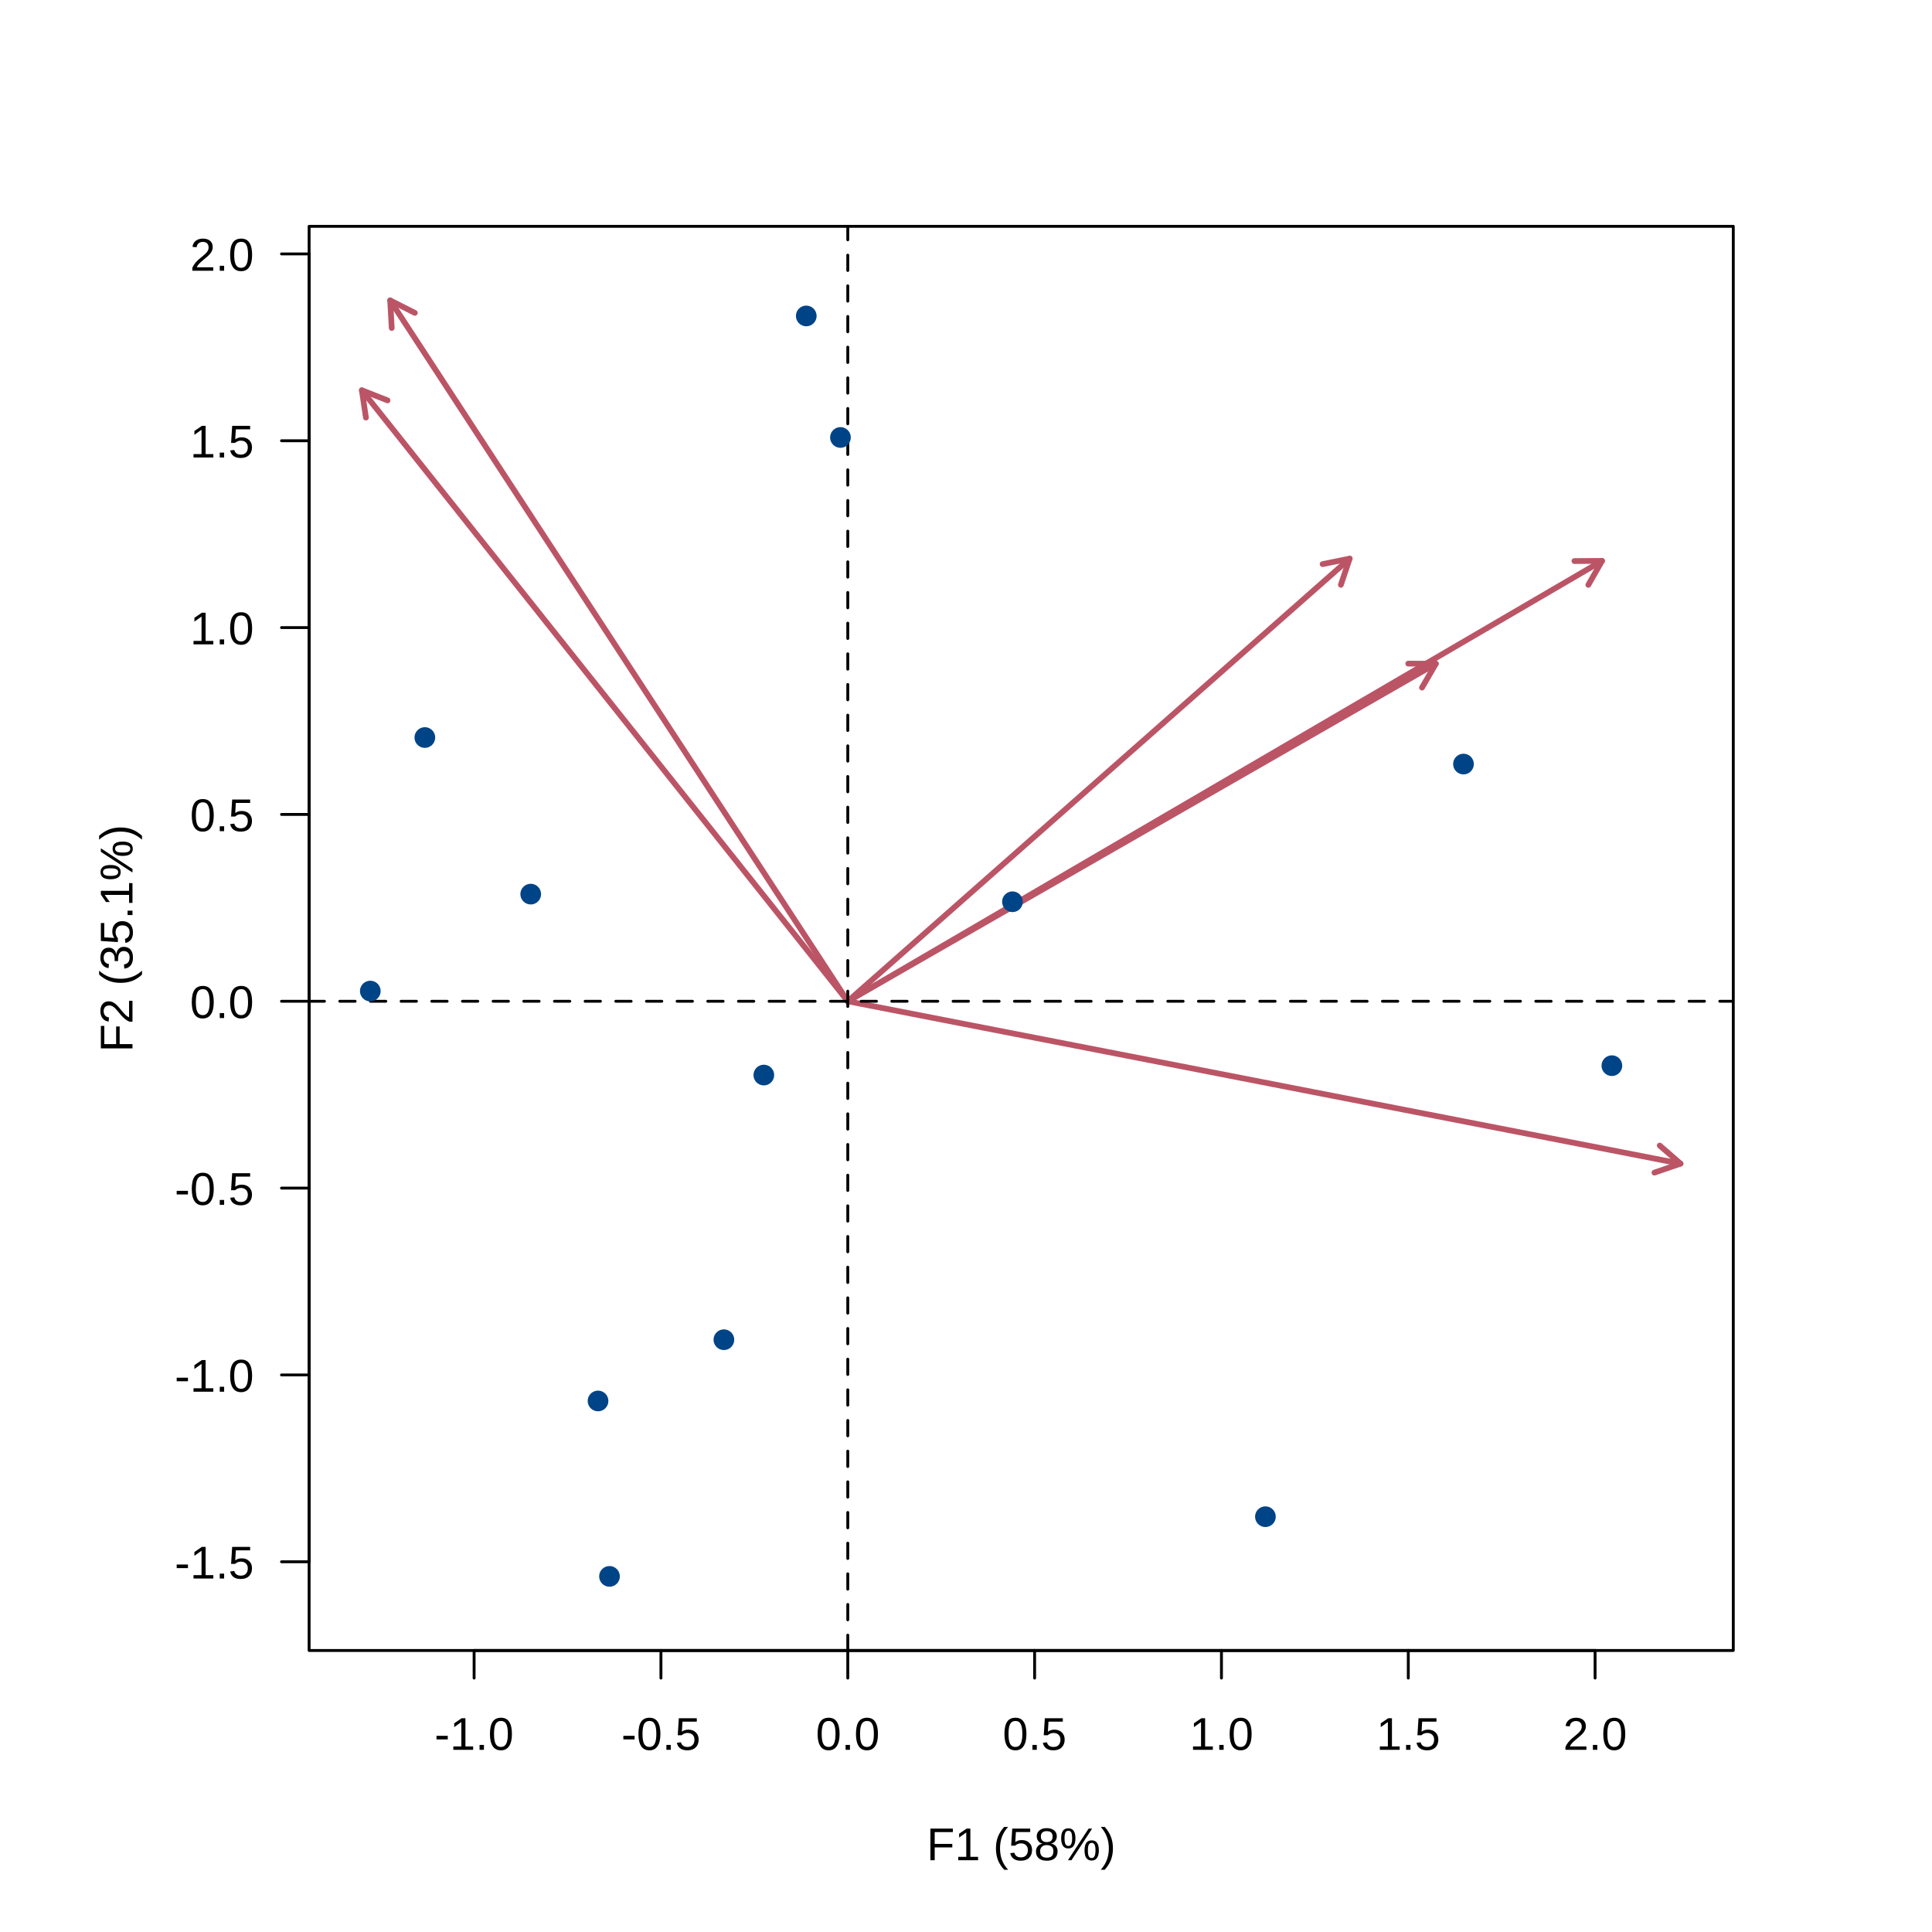
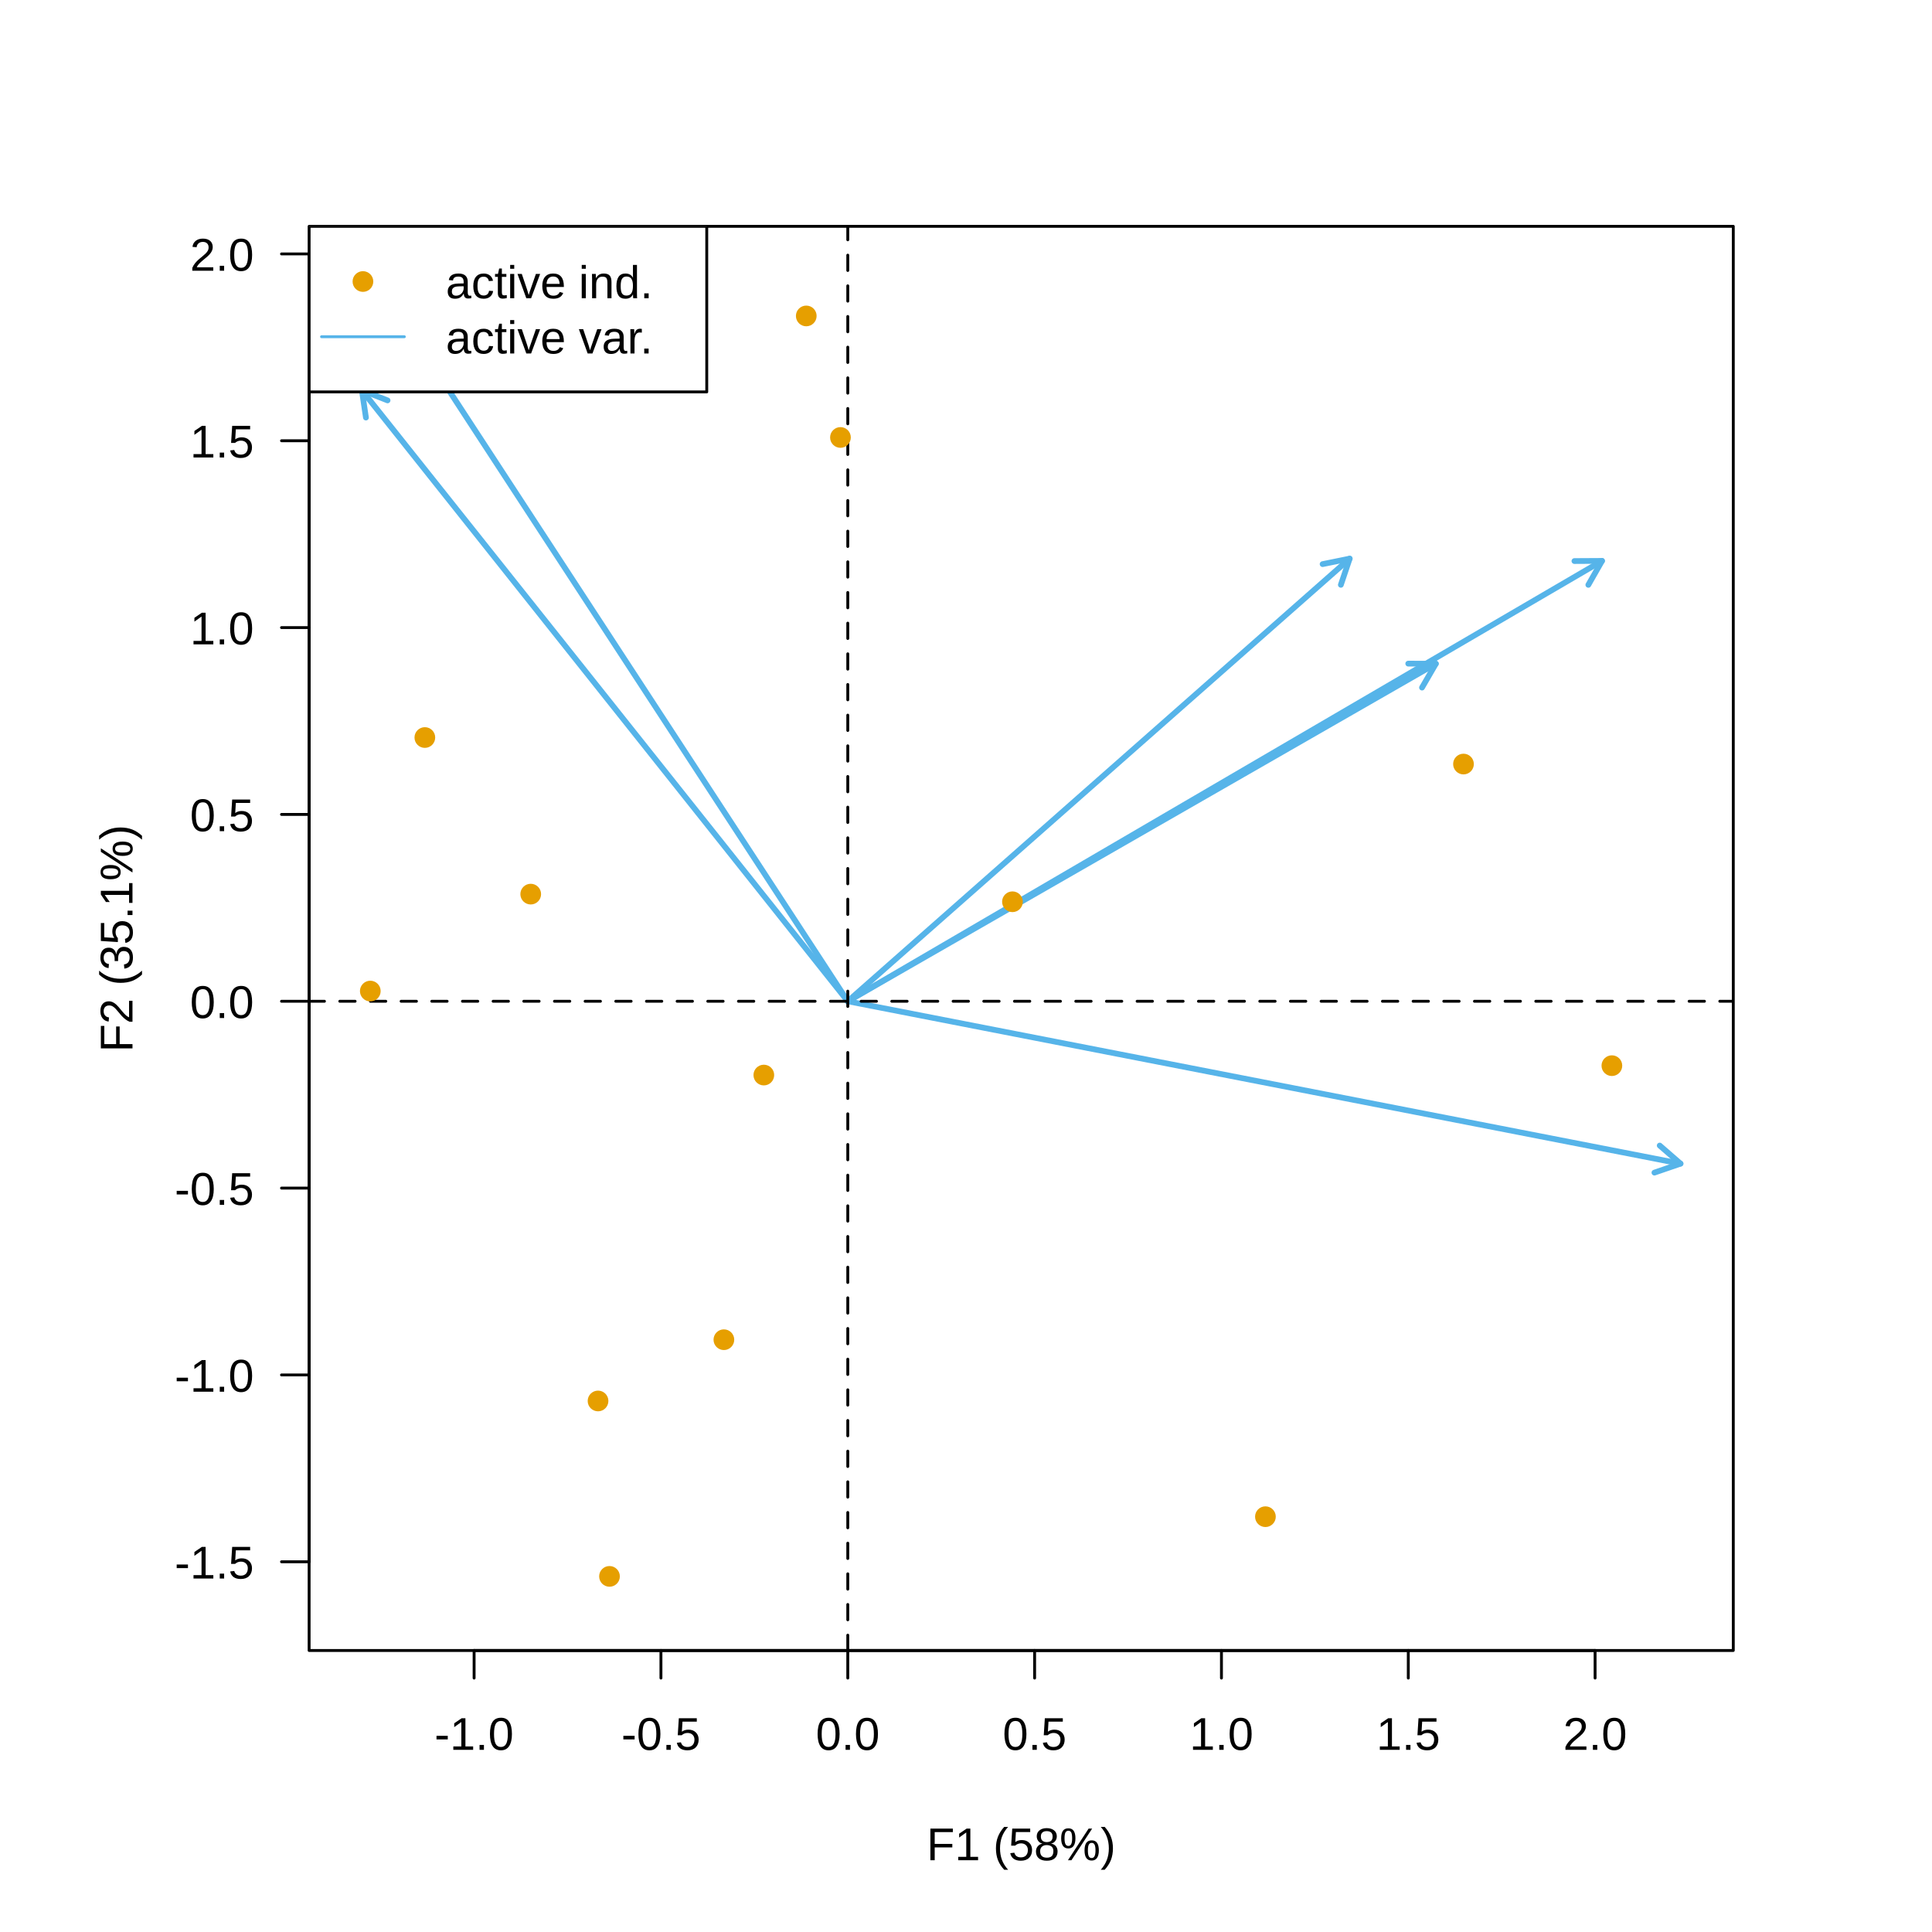
<svg xmlns="http://www.w3.org/2000/svg" class="svglite" width="504.00pt" height="504.00pt" viewBox="0 0 504.00 504.00">
  <defs>
    <style type="text/css">
    .svglite line, .svglite polyline, .svglite polygon, .svglite path, .svglite rect, .svglite circle {
      fill: none;
      stroke: #000000;
      stroke-linecap: round;
      stroke-linejoin: round;
      stroke-miterlimit: 10.00;
    }
    .svglite text {
      white-space: pre;
    }
  </style>
  </defs>
  <rect width="100%" height="100%" style="stroke: none; fill: #FFFFFF;" />
  <defs>
    <clipPath id="cpMC4wMHw1MDQuMDB8MC4wMHw1MDQuMDA=">
      <rect x="0.00" y="0.00" width="504.00" height="504.00" />
    </clipPath>
  </defs>
  <g clip-path="url(#cpMC4wMHw1MDQuMDB8MC4wMHw1MDQuMDA=)">
</g>
  <defs>
    <clipPath id="cpODAuNjR8NDUyLjE2fDU5LjA0fDQzMC41Ng==">
      <rect x="80.64" y="59.04" width="371.52" height="371.52" />
    </clipPath>
  </defs>
  <g clip-path="url(#cpODAuNjR8NDUyLjE2fDU5LjA0fDQzMC41Ng==)">
-     <line x1="221.16" y1="261.20" x2="352.09" y2="145.73" style="stroke-width: 1.50; stroke: #BB5566;" />
-     <polyline points="349.79,152.56 352.09,145.73 345.03,147.16 " style="stroke-width: 1.50; stroke: #BB5566;" />
-     <line x1="221.16" y1="261.20" x2="94.40" y2="101.81" style="stroke-width: 1.50; stroke: #BB5566;" />
-     <polyline points="101.10,104.45 94.40,101.81 95.46,108.93 " style="stroke-width: 1.50; stroke: #BB5566;" />
-     <line x1="221.16" y1="261.20" x2="101.79" y2="78.37" style="stroke-width: 1.50; stroke: #BB5566;" />
-     <polyline points="108.22,81.62 101.79,78.37 102.19,85.56 " style="stroke-width: 1.50; stroke: #BB5566;" />
-     <line x1="221.16" y1="261.20" x2="374.57" y2="173.14" style="stroke-width: 1.50; stroke: #BB5566;" />
-     <polyline points="370.96,179.37 374.57,173.14 367.37,173.12 " style="stroke-width: 1.50; stroke: #BB5566;" />
-     <line x1="221.16" y1="261.20" x2="438.40" y2="303.56" style="stroke-width: 1.50; stroke: #BB5566;" />
-     <polyline points="431.59,305.90 438.40,303.56 432.97,298.84 " style="stroke-width: 1.50; stroke: #BB5566;" />
-     <line x1="221.16" y1="261.20" x2="417.92" y2="146.32" style="stroke-width: 1.50; stroke: #BB5566;" />
-     <polyline points="414.35,152.57 417.92,146.32 410.72,146.36 " style="stroke-width: 1.50; stroke: #BB5566;" />
+     <line x1="221.16" y1="261.20" x2="352.09" y2="145.73" style="stroke-width: 1.50; stroke: #56B4E9;" />
+     <polyline points="349.79,152.56 352.09,145.73 345.03,147.16 " style="stroke-width: 1.50; stroke: #56B4E9;" />
+     <line x1="221.16" y1="261.20" x2="94.40" y2="101.81" style="stroke-width: 1.50; stroke: #56B4E9;" />
+     <polyline points="101.10,104.45 94.40,101.81 95.46,108.93 " style="stroke-width: 1.50; stroke: #56B4E9;" />
+     <line x1="221.16" y1="261.20" x2="101.79" y2="78.37" style="stroke-width: 1.50; stroke: #56B4E9;" />
+     <polyline points="108.22,81.62 101.79,78.37 102.19,85.56 " style="stroke-width: 1.50; stroke: #56B4E9;" />
+     <line x1="221.16" y1="261.20" x2="374.57" y2="173.14" style="stroke-width: 1.50; stroke: #56B4E9;" />
+     <polyline points="370.96,179.37 374.57,173.14 367.37,173.12 " style="stroke-width: 1.50; stroke: #56B4E9;" />
+     <line x1="221.16" y1="261.20" x2="438.40" y2="303.56" style="stroke-width: 1.50; stroke: #56B4E9;" />
+     <polyline points="431.59,305.90 438.40,303.56 432.97,298.84 " style="stroke-width: 1.50; stroke: #56B4E9;" />
+     <line x1="221.16" y1="261.20" x2="417.92" y2="146.32" style="stroke-width: 1.50; stroke: #56B4E9;" />
+     <polyline points="414.35,152.57 417.92,146.32 410.72,146.36 " style="stroke-width: 1.50; stroke: #56B4E9;" />
    <line x1="80.64" y1="261.20" x2="452.16" y2="261.20" style="stroke-width: 0.75; stroke-dasharray: 4.00,4.00;" />
    <line x1="221.16" y1="430.56" x2="221.16" y2="59.04" style="stroke-width: 0.75; stroke-dasharray: 4.00,4.00;" />
-     <circle cx="219.25" cy="114.12" r="2.70" style="stroke-width: 0.75; stroke: none; fill: #004488;" />
-     <circle cx="210.33" cy="82.42" r="2.70" style="stroke-width: 0.75; stroke: none; fill: #004488;" />
-     <circle cx="264.12" cy="235.24" r="2.70" style="stroke-width: 0.75; stroke: none; fill: #004488;" />
-     <circle cx="138.45" cy="233.25" r="2.70" style="stroke-width: 0.75; stroke: none; fill: #004488;" />
-     <circle cx="330.11" cy="395.66" r="2.70" style="stroke-width: 0.75; stroke: none; fill: #004488;" />
-     <circle cx="420.49" cy="278.00" r="2.70" style="stroke-width: 0.75; stroke: none; fill: #004488;" />
-     <circle cx="110.83" cy="192.40" r="2.70" style="stroke-width: 0.75; stroke: none; fill: #004488;" />
-     <circle cx="96.60" cy="258.54" r="2.70" style="stroke-width: 0.75; stroke: none; fill: #004488;" />
-     <circle cx="199.26" cy="280.45" r="2.70" style="stroke-width: 0.75; stroke: none; fill: #004488;" />
-     <circle cx="159.00" cy="411.23" r="2.70" style="stroke-width: 0.75; stroke: none; fill: #004488;" />
-     <circle cx="381.78" cy="199.32" r="2.70" style="stroke-width: 0.75; stroke: none; fill: #004488;" />
-     <circle cx="156.01" cy="365.47" r="2.70" style="stroke-width: 0.75; stroke: none; fill: #004488;" />
-     <circle cx="188.84" cy="349.49" r="2.70" style="stroke-width: 0.75; stroke: none; fill: #004488;" />
+     <circle cx="219.25" cy="114.12" r="2.70" style="stroke-width: 0.75; stroke: none; fill: #E69F00;" />
+     <circle cx="210.33" cy="82.42" r="2.70" style="stroke-width: 0.75; stroke: none; fill: #E69F00;" />
+     <circle cx="264.12" cy="235.24" r="2.70" style="stroke-width: 0.75; stroke: none; fill: #E69F00;" />
+     <circle cx="138.45" cy="233.25" r="2.70" style="stroke-width: 0.75; stroke: none; fill: #E69F00;" />
+     <circle cx="330.11" cy="395.66" r="2.70" style="stroke-width: 0.75; stroke: none; fill: #E69F00;" />
+     <circle cx="420.49" cy="278.00" r="2.70" style="stroke-width: 0.75; stroke: none; fill: #E69F00;" />
+     <circle cx="110.83" cy="192.40" r="2.70" style="stroke-width: 0.75; stroke: none; fill: #E69F00;" />
+     <circle cx="96.60" cy="258.54" r="2.70" style="stroke-width: 0.75; stroke: none; fill: #E69F00;" />
+     <circle cx="199.26" cy="280.45" r="2.70" style="stroke-width: 0.75; stroke: none; fill: #E69F00;" />
+     <circle cx="159.00" cy="411.23" r="2.70" style="stroke-width: 0.75; stroke: none; fill: #E69F00;" />
+     <circle cx="381.78" cy="199.32" r="2.70" style="stroke-width: 0.75; stroke: none; fill: #E69F00;" />
+     <circle cx="156.01" cy="365.47" r="2.70" style="stroke-width: 0.75; stroke: none; fill: #E69F00;" />
+     <circle cx="188.84" cy="349.49" r="2.70" style="stroke-width: 0.75; stroke: none; fill: #E69F00;" />
  </g>
  <g clip-path="url(#cpMC4wMHw1MDQuMDB8MC4wMHw1MDQuMDA=)">
    <line x1="123.68" y1="430.56" x2="416.11" y2="430.56" style="stroke-width: 0.75;" />
    <line x1="123.68" y1="430.56" x2="123.68" y2="437.76" style="stroke-width: 0.75;" />
    <line x1="172.42" y1="430.56" x2="172.42" y2="437.76" style="stroke-width: 0.75;" />
    <line x1="221.16" y1="430.56" x2="221.16" y2="437.76" style="stroke-width: 0.75;" />
    <line x1="269.90" y1="430.56" x2="269.90" y2="437.76" style="stroke-width: 0.75;" />
    <line x1="318.64" y1="430.56" x2="318.64" y2="437.76" style="stroke-width: 0.75;" />
    <line x1="367.38" y1="430.56" x2="367.38" y2="437.76" style="stroke-width: 0.75;" />
    <line x1="416.11" y1="430.56" x2="416.11" y2="437.76" style="stroke-width: 0.75;" />
    <text x="123.68" y="456.48" text-anchor="middle" style="font-size: 12.00px; font-family: &quot;Arial&quot;;" textLength="23.43px" lengthAdjust="spacingAndGlyphs">-1.0</text>
    <text x="172.42" y="456.48" text-anchor="middle" style="font-size: 12.00px; font-family: &quot;Arial&quot;;" textLength="23.43px" lengthAdjust="spacingAndGlyphs">-0.5</text>
    <text x="221.16" y="456.48" text-anchor="middle" style="font-size: 12.00px; font-family: &quot;Arial&quot;;" textLength="19.09px" lengthAdjust="spacingAndGlyphs">0.0</text>
    <text x="269.90" y="456.48" text-anchor="middle" style="font-size: 12.00px; font-family: &quot;Arial&quot;;" textLength="19.09px" lengthAdjust="spacingAndGlyphs">0.5</text>
    <text x="318.64" y="456.48" text-anchor="middle" style="font-size: 12.00px; font-family: &quot;Arial&quot;;" textLength="19.09px" lengthAdjust="spacingAndGlyphs">1.0</text>
    <text x="367.38" y="456.48" text-anchor="middle" style="font-size: 12.00px; font-family: &quot;Arial&quot;;" textLength="19.09px" lengthAdjust="spacingAndGlyphs">1.5</text>
    <text x="416.11" y="456.48" text-anchor="middle" style="font-size: 12.00px; font-family: &quot;Arial&quot;;" textLength="19.09px" lengthAdjust="spacingAndGlyphs">2.0</text>
    <line x1="80.64" y1="407.42" x2="80.64" y2="66.24" style="stroke-width: 0.75;" />
    <line x1="80.64" y1="407.42" x2="73.44" y2="407.42" style="stroke-width: 0.75;" />
    <line x1="80.64" y1="358.68" x2="73.44" y2="358.68" style="stroke-width: 0.75;" />
    <line x1="80.64" y1="309.94" x2="73.44" y2="309.94" style="stroke-width: 0.75;" />
    <line x1="80.64" y1="261.20" x2="73.44" y2="261.20" style="stroke-width: 0.75;" />
    <line x1="80.64" y1="212.46" x2="73.44" y2="212.46" style="stroke-width: 0.75;" />
    <line x1="80.64" y1="163.72" x2="73.44" y2="163.72" style="stroke-width: 0.75;" />
    <line x1="80.64" y1="114.98" x2="73.44" y2="114.98" style="stroke-width: 0.75;" />
    <line x1="80.64" y1="66.24" x2="73.44" y2="66.24" style="stroke-width: 0.75;" />
    <text x="66.24" y="411.79" text-anchor="end" style="font-size: 12.00px; font-family: &quot;Arial&quot;;" textLength="23.43px" lengthAdjust="spacingAndGlyphs">-1.5</text>
    <text x="66.24" y="363.05" text-anchor="end" style="font-size: 12.00px; font-family: &quot;Arial&quot;;" textLength="23.43px" lengthAdjust="spacingAndGlyphs">-1.0</text>
    <text x="66.24" y="314.31" text-anchor="end" style="font-size: 12.00px; font-family: &quot;Arial&quot;;" textLength="23.43px" lengthAdjust="spacingAndGlyphs">-0.5</text>
    <text x="66.24" y="265.57" text-anchor="end" style="font-size: 12.00px; font-family: &quot;Arial&quot;;" textLength="19.09px" lengthAdjust="spacingAndGlyphs">0.0</text>
    <text x="66.24" y="216.83" text-anchor="end" style="font-size: 12.00px; font-family: &quot;Arial&quot;;" textLength="19.09px" lengthAdjust="spacingAndGlyphs">0.5</text>
    <text x="66.24" y="168.09" text-anchor="end" style="font-size: 12.00px; font-family: &quot;Arial&quot;;" textLength="19.09px" lengthAdjust="spacingAndGlyphs">1.0</text>
    <text x="66.24" y="119.35" text-anchor="end" style="font-size: 12.00px; font-family: &quot;Arial&quot;;" textLength="19.09px" lengthAdjust="spacingAndGlyphs">1.5</text>
    <text x="66.24" y="70.62" text-anchor="end" style="font-size: 12.00px; font-family: &quot;Arial&quot;;" textLength="19.09px" lengthAdjust="spacingAndGlyphs">2.0</text>
    <polygon points="80.64,430.56 452.16,430.56 452.16,59.04 80.64,59.04 " style="stroke-width: 0.75;" />
    <text x="266.40" y="485.28" text-anchor="middle" style="font-size: 12.00px; font-family: &quot;Arial&quot;;" textLength="54.40px" lengthAdjust="spacingAndGlyphs">F1 (58%)</text>
    <text transform="translate(34.56,244.80) rotate(-90)" text-anchor="middle" style="font-size: 12.00px; font-family: &quot;Arial&quot;;" textLength="65.86px" lengthAdjust="spacingAndGlyphs">F2 (35.1%)</text>
  </g>
+   <g clip-path="url(#cpODAuNjR8NDUyLjE2fDU5LjA0fDQzMC41Ng==)">
+     <rect x="80.64" y="59.04" width="103.73" height="43.20" style="stroke-width: 0.75; fill: #FFFFFF;" />
+     <line x1="83.88" y1="87.84" x2="105.48" y2="87.84" style="stroke-width: 0.75; stroke: #56B4E9;" />
+     <circle cx="94.68" cy="73.44" r="2.70" style="stroke-width: 0.75; stroke: none; fill: #E69F00;" />
+     <text x="116.28" y="77.81" style="font-size: 12.00px; font-family: &quot;Arial&quot;;" textLength="62.69px" lengthAdjust="spacingAndGlyphs">active ind.</text>
+     <text x="116.28" y="92.21" style="font-size: 12.00px; font-family: &quot;Arial&quot;;" textLength="62.42px" lengthAdjust="spacingAndGlyphs">active var.</text>
+   </g>
</svg>
